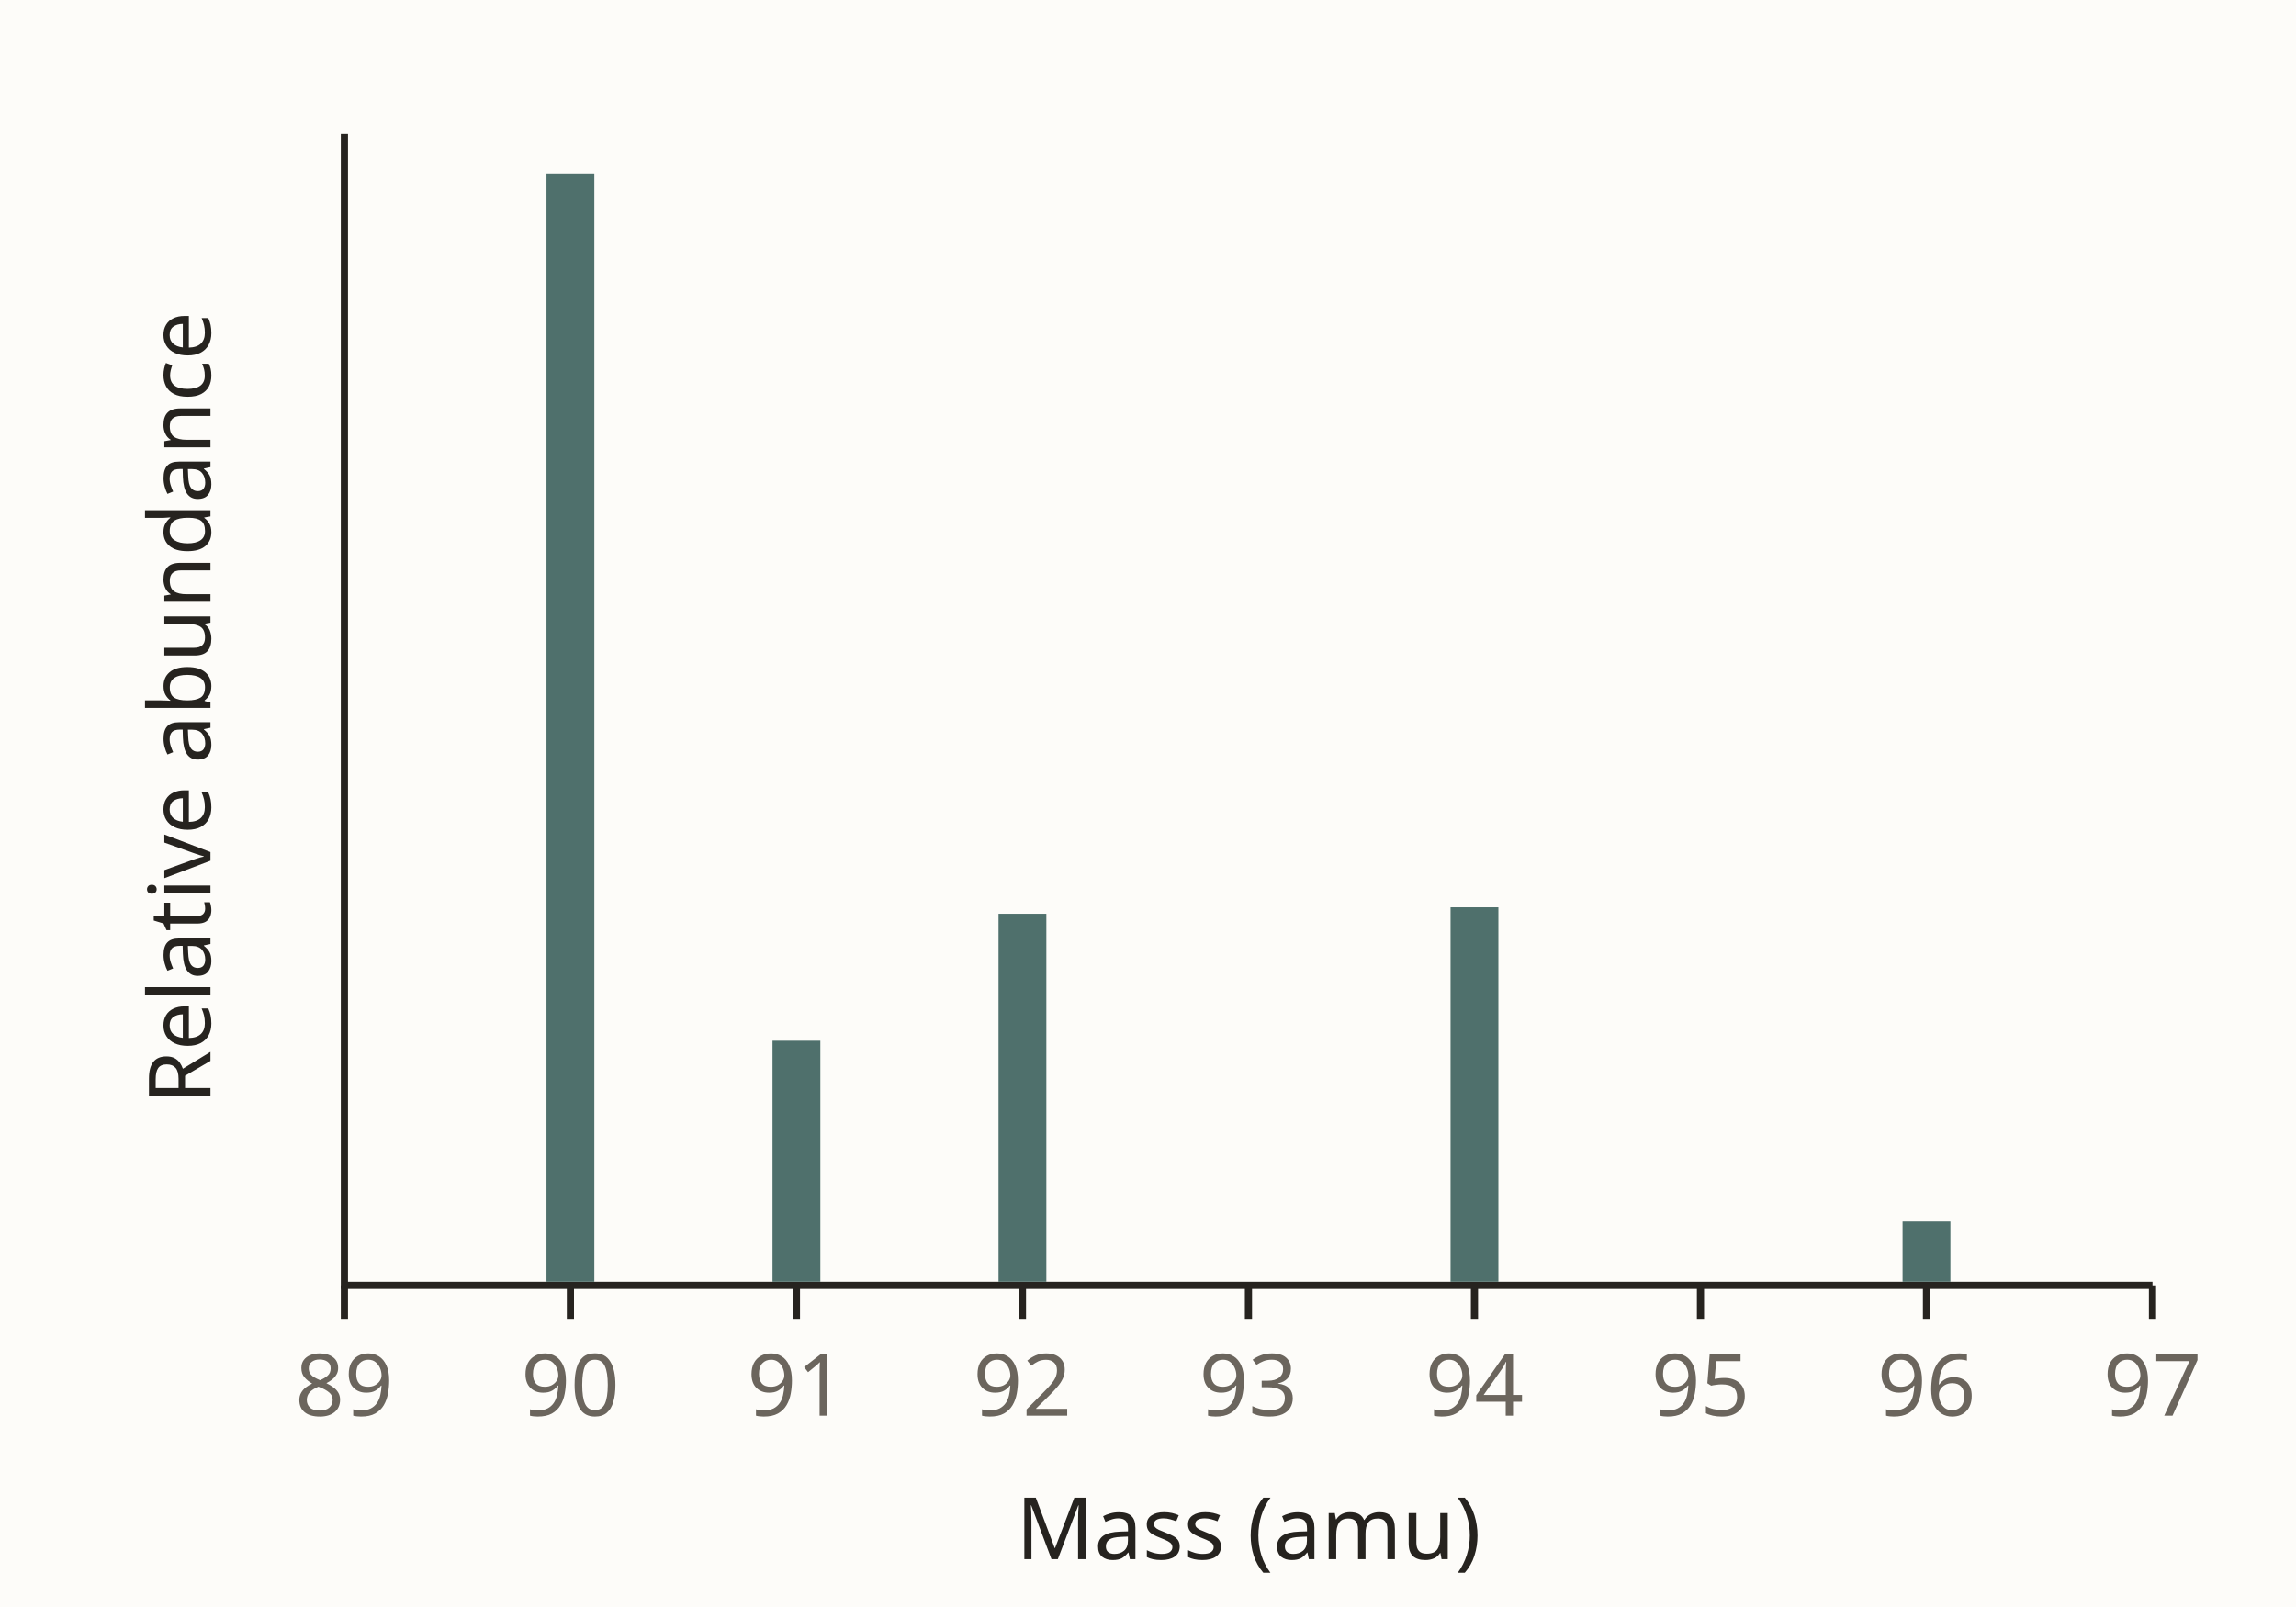
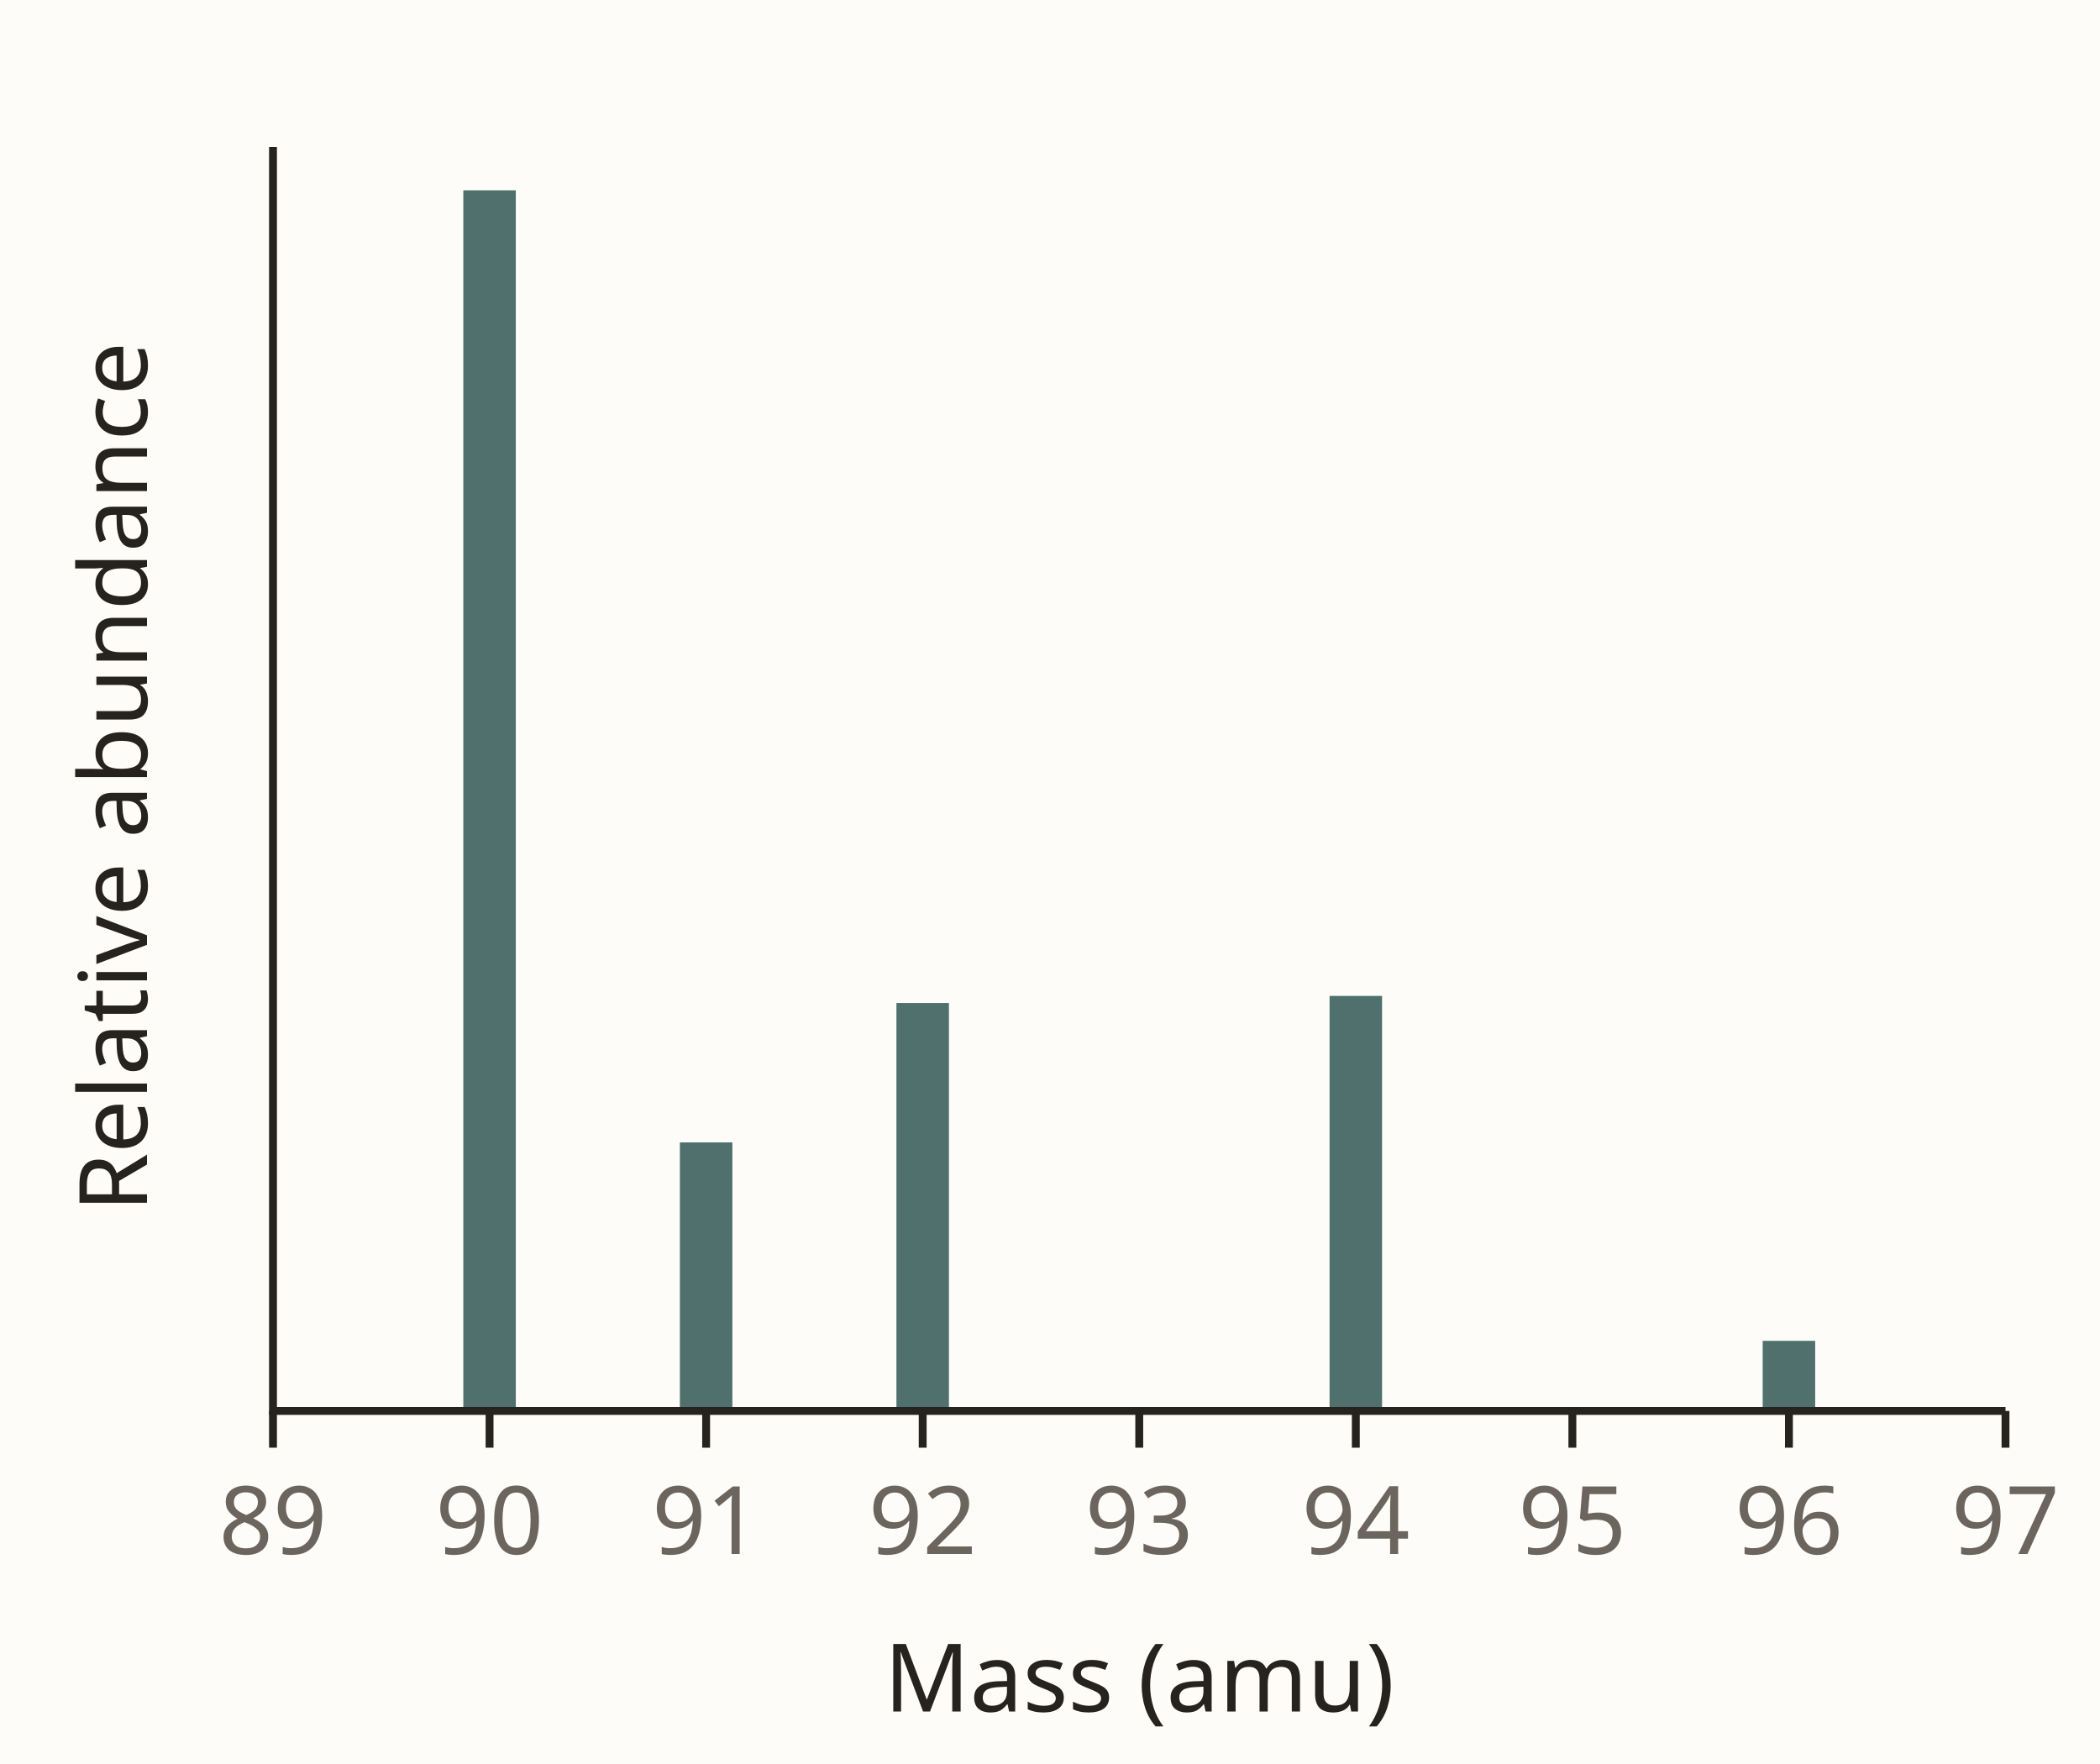
- <svg xmlns="http://www.w3.org/2000/svg" viewBox="0 0 480 336" font-family="system-ui, sans-serif" font-size="18">
-   <rect width="480" height="336" fill="#FDFCF9" />
-   <path d="M72 28V268.75H450" fill="none" stroke="#26231F" stroke-width="1.5" />
-   <path d="M72 268.75v7M119.25 268.75v7M166.5 268.75v7M213.75 268.75v7M261 268.75v7M308.25 268.75v7M355.5 268.75v7M402.75 268.75v7M450 268.75v7" fill="none" stroke="#26231F" stroke-width="1.5" />
-   <text x="72" y="296" text-anchor="middle" fill="#6B655D">89</text>
-   <text x="119.25" y="296" text-anchor="middle" fill="#6B655D">90</text>
-   <text x="166.5" y="296" text-anchor="middle" fill="#6B655D">91</text>
-   <text x="213.75" y="296" text-anchor="middle" fill="#6B655D">92</text>
-   <text x="261" y="296" text-anchor="middle" fill="#6B655D">93</text>
-   <text x="308.25" y="296" text-anchor="middle" fill="#6B655D">94</text>
-   <text x="355.5" y="296" text-anchor="middle" fill="#6B655D">95</text>
-   <text x="402.75" y="296" text-anchor="middle" fill="#6B655D">96</text>
-   <text x="450" y="296" text-anchor="middle" fill="#6B655D">97</text>
-   <text x="261" y="326" text-anchor="middle" fill="#26231F">Mass (amu)</text>
-   <text x="44" y="148" text-anchor="middle" fill="#26231F" transform="rotate(-90 44 148)">Relative abundance</text>
-   <rect x="114.25" y="36.25" width="10" height="231.75" fill="#4F706C" />
-   <rect x="161.5" y="217.6" width="10" height="50.4" fill="#4F706C" />
-   <rect x="208.75" y="191.05" width="10" height="76.95" fill="#4F706C" />
-   <rect x="303.25" y="189.7" width="10" height="78.3" fill="#4F706C" />
-   <rect x="397.75" y="255.4" width="10" height="12.6" fill="#4F706C" />
+ <svg xmlns="http://www.w3.org/2000/svg" viewBox="0 0 400 336" font-family="system-ui, sans-serif" font-size="18">
+   <rect width="400" height="336" fill="#FDFCF9" />
+   <path d="M52 28V268.75H382" fill="none" stroke="#26231F" stroke-width="1.5" />
+   <path d="M52 268.75v7M93.25 268.75v7M134.5 268.75v7M175.75 268.75v7M217 268.75v7M258.25 268.75v7M299.5 268.75v7M340.75 268.75v7M382 268.75v7" fill="none" stroke="#26231F" stroke-width="1.5" />
+   <text x="52" y="296" text-anchor="middle" fill="#6B655D">89</text>
+   <text x="93.25" y="296" text-anchor="middle" fill="#6B655D">90</text>
+   <text x="134.5" y="296" text-anchor="middle" fill="#6B655D">91</text>
+   <text x="175.75" y="296" text-anchor="middle" fill="#6B655D">92</text>
+   <text x="217" y="296" text-anchor="middle" fill="#6B655D">93</text>
+   <text x="258.25" y="296" text-anchor="middle" fill="#6B655D">94</text>
+   <text x="299.5" y="296" text-anchor="middle" fill="#6B655D">95</text>
+   <text x="340.75" y="296" text-anchor="middle" fill="#6B655D">96</text>
+   <text x="382" y="296" text-anchor="middle" fill="#6B655D">97</text>
+   <text x="217" y="326" text-anchor="middle" fill="#26231F">Mass (amu)</text>
+   <text x="28" y="148" text-anchor="middle" fill="#26231F" transform="rotate(-90 28 148)">Relative abundance</text>
+   <rect x="88.25" y="36.25" width="10" height="231.75" fill="#4F706C" />
+   <rect x="129.5" y="217.6" width="10" height="50.4" fill="#4F706C" />
+   <rect x="170.75" y="191.05" width="10" height="76.95" fill="#4F706C" />
+   <rect x="253.25" y="189.7" width="10" height="78.3" fill="#4F706C" />
+   <rect x="335.75" y="255.4" width="10" height="12.6" fill="#4F706C" />
</svg>
